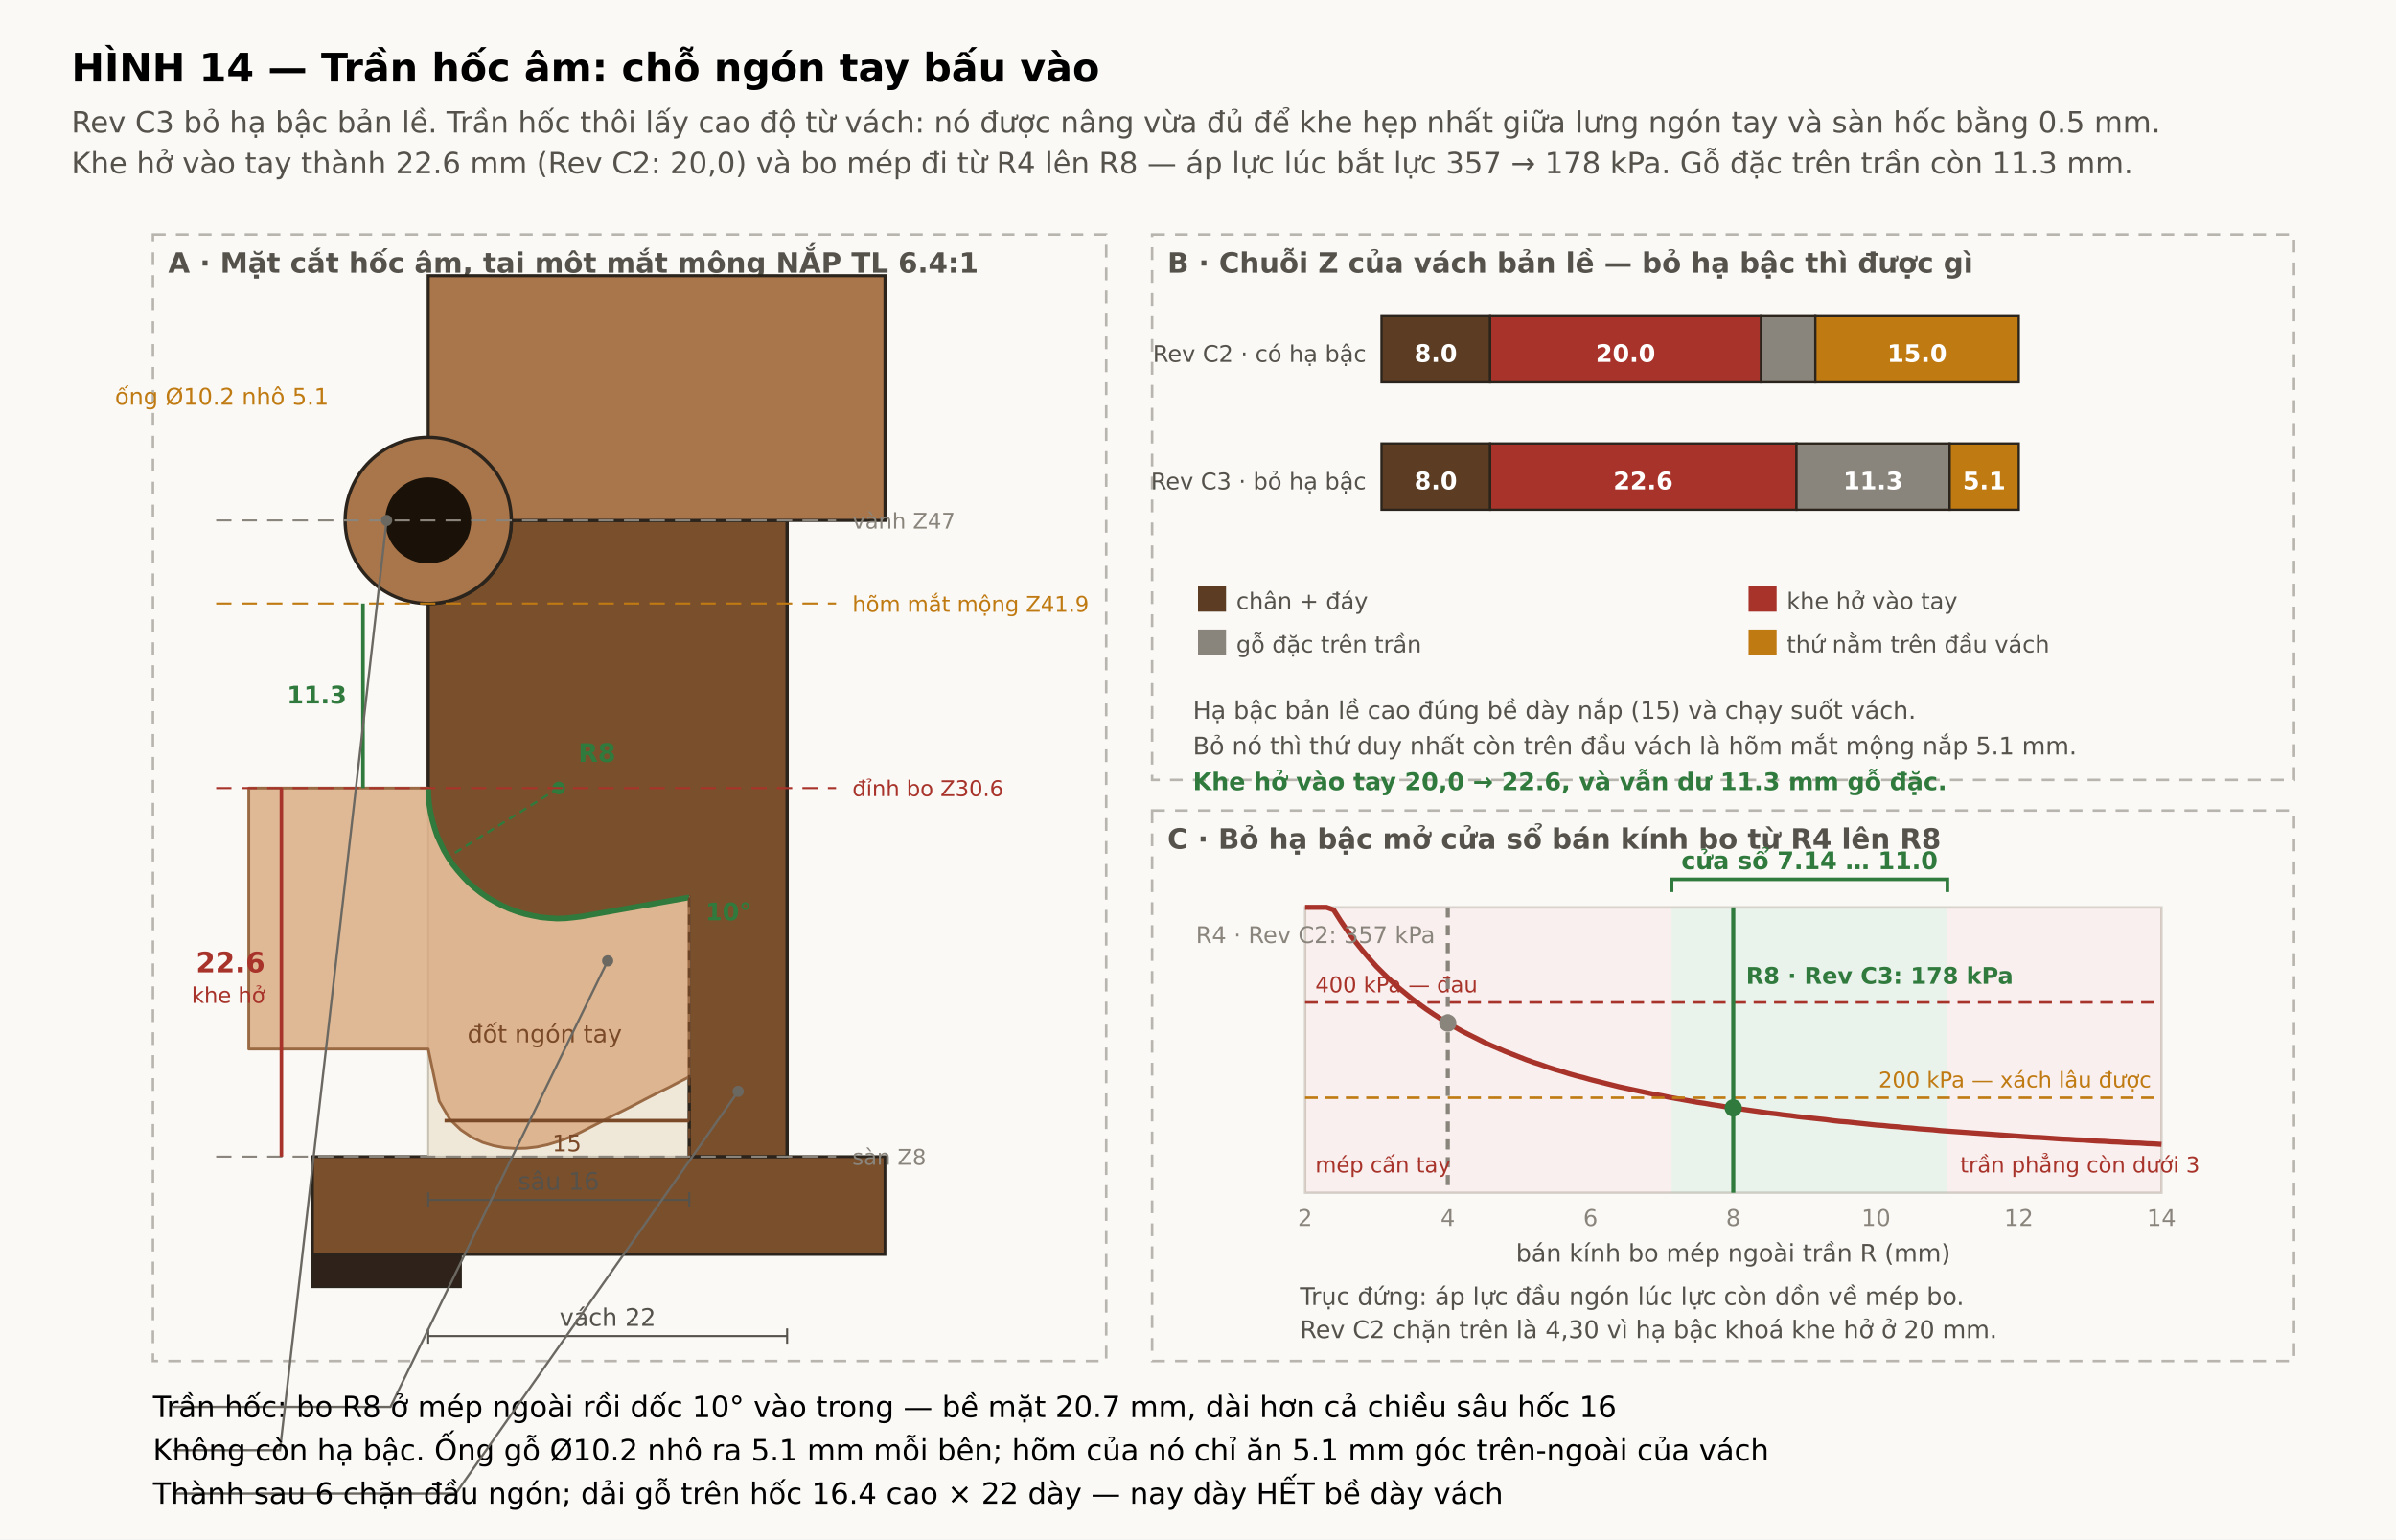
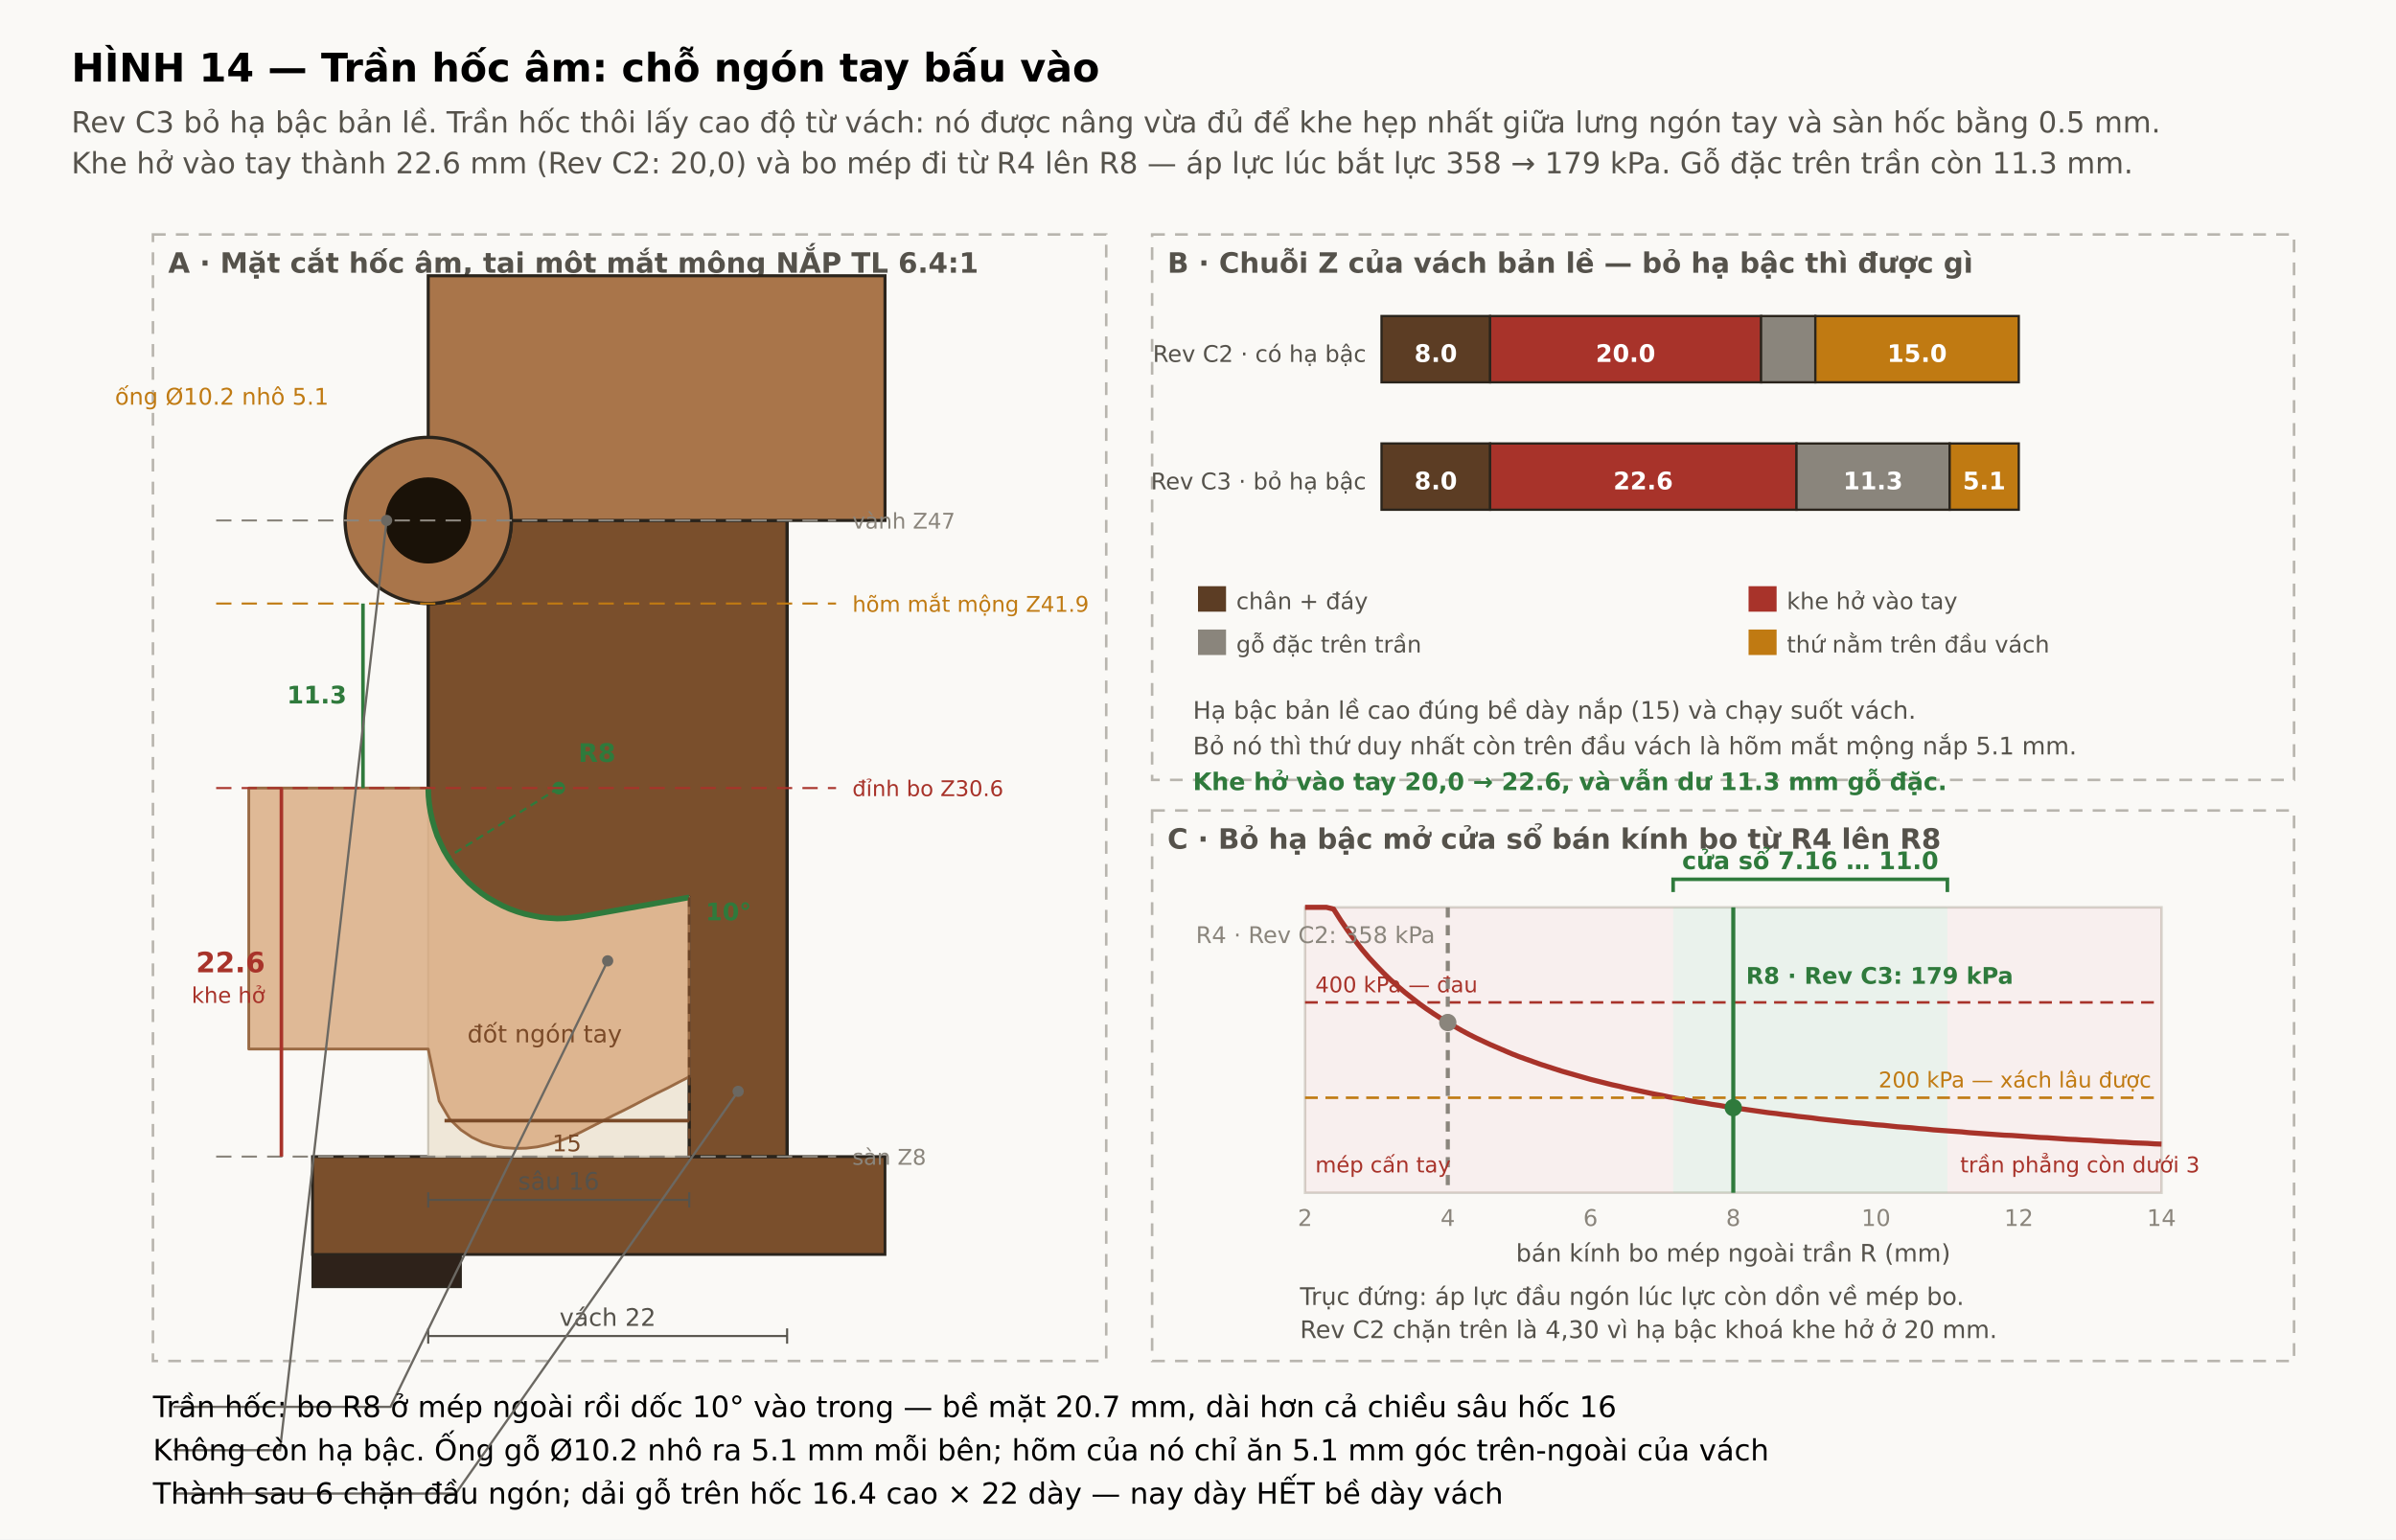
<svg xmlns="http://www.w3.org/2000/svg" width="940" height="604" viewBox="0 0 940 604" font-family="DejaVu Sans" font-size="11.5">
  <rect width="100%" height="100%" fill="#faf9f6" />
  <text x="28" y="32" font-size="15.5" font-weight="bold">HÌNH 14 — Trần hốc âm: chỗ ngón tay bấu vào</text>
  <text x="28" y="52" fill="#55524b">Rev C3 bỏ hạ bậc bản lề. Trần hốc thôi lấy cao độ từ vách: nó được nâng vừa đủ để khe hẹp nhất giữa lưng ngón tay và sàn hốc bằng 0.5 mm.</text>
-   <text x="28" y="68" fill="#55524b">Khe hở vào tay thành 22.6 mm (Rev C2: 20,0) và bo mép đi từ R4 lên R8 — áp lực lúc bắt lực 357 → 178 kPa. Gỗ đặc trên trần còn 11.3 mm.</text>
+   <text x="28" y="68" fill="#55524b">Khe hở vào tay thành 22.6 mm (Rev C2: 20,0) và bo mép đi từ R4 lên R8 — áp lực lúc bắt lực 358 → 179 kPa. Gỗ đặc trên trần còn 11.3 mm.</text>
  <defs>
    <clipPath id="cg">
      <rect x="61" y="93" width="372" height="440" />
    </clipPath>
  </defs>
  <rect x="60" y="92" width="374" height="442" fill="none" stroke="#b8b5ae" stroke-width="1" stroke-dasharray="5,4" />
  <text x="66" y="107" font-size="11" font-weight="bold" fill="#55524b">A · Mặt cắt hốc âm, tại một mắt mộng NẮP  TL 6.4:1</text>
  <g clip-path="url(#cg)">
    <rect x="122.6" y="453.8" width="224.6" height="38.4" fill="#7a4f2c" stroke="#2a241c" stroke-width="1.1" />
    <rect x="122.6" y="492.2" width="58.2" height="12.8" fill="#2e221a" stroke="#2a241c" stroke-width="0.8" />
    <polygon points="168.0,453.8 270.4,453.8 270.4,352.1 228.1,359.6 224.9,360.0 221.8,360.3 218.6,360.4 215.4,360.2 212.2,359.9 209.1,359.3 205.9,358.6 202.9,357.7 199.9,356.6 197.0,355.3 194.2,353.8 191.4,352.2 188.8,350.4 186.3,348.4 183.9,346.3 181.7,344.0 179.6,341.6 177.6,339.1 175.8,336.4 174.2,333.7 172.8,330.8 171.5,327.9 170.5,324.9 169.6,321.8 168.9,318.7 168.4,315.5 168.1,312.4 168.0,309.2" fill="#efe7d8" stroke="#c9c3b6" stroke-width="0.8" stroke-linejoin="round" />
    <polygon points="168.0,309.2 168.0,236.8 168.0,236.8 171.2,236.7 174.4,236.2 177.5,235.4 180.5,234.4 183.4,233.0 186.1,231.3 188.7,229.4 191.1,227.3 193.2,224.9 195.1,222.3 196.8,219.6 198.2,216.7 199.2,213.7 200.0,210.6 200.5,207.4 200.6,204.2 308.8,204.2 308.8,453.8 270.4,453.8 270.4,352.1 228.1,359.6 224.9,360.0 221.8,360.3 218.6,360.4 215.4,360.2 212.2,359.9 209.1,359.3 205.9,358.6 202.9,357.7 199.9,356.6 197.0,355.3 194.2,353.8 191.4,352.2 188.8,350.4 186.3,348.4 183.9,346.3 181.7,344.0 179.6,341.6 177.6,339.1 175.8,336.4 174.2,333.7 172.8,330.8 171.5,327.9 170.5,324.9 169.6,321.8 168.9,318.7 168.4,315.5 168.1,312.4 168.0,309.2" fill="#7a4f2c" stroke="#2a241c" stroke-width="1.3" stroke-linejoin="round" />
    <rect x="168.0" y="108.2" width="179.2" height="96.0" fill="#a9754a" stroke="#2a241c" stroke-width="1.2" />
    <circle cx="168.0" cy="204.2" r="32.6" fill="#a9754a" stroke="#2a241c" stroke-width="1.3" />
    <circle cx="168.0" cy="204.2" r="16.6" fill="#1a1208" stroke="#1a1208" stroke-width="0.6" />
    <polygon points="97.6,309.2 168.0,309.2 168.1,312.4 168.4,315.5 168.9,318.7 169.6,321.8 170.5,324.9 171.5,327.9 172.8,330.8 174.2,333.7 175.8,336.4 177.6,339.1 179.6,341.6 181.7,344.0 183.9,346.3 186.3,348.4 188.8,350.4 191.4,352.2 194.2,353.8 197.0,355.3 199.9,356.6 202.9,357.7 205.9,358.6 209.1,359.3 212.2,359.9 215.4,360.2 218.6,360.4 221.8,360.3 224.9,360.0 228.1,359.6 270.4,352.1 270.4,422.5 270.4,422.5 266.1,424.7 261.9,426.9 257.6,429.0 253.3,431.2 249.1,433.4 244.8,435.6 240.5,437.7 236.3,439.9 232.0,442.1 227.7,444.3 223.5,446.2 219.2,447.8 214.9,449.1 210.7,450.0 206.4,450.5 202.1,450.6 197.9,450.3 193.6,449.5 189.3,448.2 185.1,446.2 180.8,443.3 176.5,439.2 172.3,432.0 168.0,411.6 97.6,411.6" fill="#d8a97e" stroke="#9a6a44" stroke-width="1.1" stroke-linejoin="round" fill-opacity="0.80" />
    <text x="183.36" y="409.0" font-size="9.5" fill="#7a4a28">đốt ngón tay</text>
    <path d="M 174.4,439.7 L 270.4,439.7" fill="none" stroke="#7a4a28" stroke-width="1.4" />
    <text x="222.4" y="451.72" text-anchor="middle" font-size="9" fill="#7a4a28">15</text>
    <path d="M 168.0,309.2 L 168.1,312.4 L 168.4,315.5 L 168.9,318.7 L 169.6,321.8 L 170.5,324.9 L 171.5,327.9 L 172.8,330.8 L 174.2,333.7 L 175.8,336.4 L 177.6,339.1 L 179.6,341.6 L 181.7,344.0 L 183.9,346.3 L 186.3,348.4 L 188.8,350.4 L 191.4,352.2 L 194.2,353.8 L 197.0,355.3 L 199.9,356.6 L 202.9,357.7 L 205.9,358.6 L 209.1,359.3 L 212.2,359.9 L 215.4,360.2 L 218.6,360.4 L 221.8,360.3 L 224.9,360.0 L 228.1,359.6 L 270.4,352.1" fill="none" stroke="#2f7a3c" stroke-width="2.2" />
    <path d="M 270.4,453.8 L 270.4,352.1" fill="none" stroke="#6b4326" stroke-width="1.0" stroke-dasharray="4,3" />
    <circle cx="219.2" cy="309.2" r="2.2" fill="#2f7a3c" stroke="#2f7a3c" stroke-width="0.6" />
    <path d="M 219.2,309.2 L 175.8,336.3" fill="none" stroke="#2f7a3c" stroke-width="0.9" stroke-dasharray="3,2" />
    <text x="226.88" y="298.924" font-size="10" fill="#2f7a3c" font-weight="bold">R8</text>
    <text x="276.8" y="361.086" font-size="9.5" fill="#2f7a3c" font-weight="bold">10°</text>
    <path d="M 84.8,204.2 L 328.0,204.2" fill="none" stroke="#8a857c" stroke-width="0.8" stroke-dasharray="6,4" />
    <path d="M 84.8,236.8 L 328.0,236.8" fill="none" stroke="#c07a12" stroke-width="0.8" stroke-dasharray="6,4" />
    <path d="M 84.8,309.2 L 328.0,309.2" fill="none" stroke="#a8332a" stroke-width="0.8" stroke-dasharray="6,4" />
    <path d="M 84.8,453.8 L 328.0,453.8" fill="none" stroke="#8a857c" stroke-width="0.8" stroke-dasharray="6,4" />
  </g>
  <text x="334.4" y="207.4" font-size="8.5" fill="#8a857c">vành Z47</text>
  <text x="334.4" y="240.04" font-size="8.5" fill="#c07a12">hõm mắt mộng Z41.9</text>
  <text x="334.4" y="312.364" font-size="8.5" fill="#a8332a">đỉnh bo Z30.6</text>
  <text x="334.4" y="457.0" font-size="8.5" fill="#8a857c">sàn Z8</text>
  <line x1="110.4" y1="453.8" x2="110.4" y2="309.2" stroke="#a8332a" stroke-width="1.4" />
  <text x="104.0" y="381.482" text-anchor="end" font-size="11" fill="#a8332a" font-weight="bold">22.6</text>
  <text x="104.0" y="393.482" text-anchor="end" font-size="8.5" fill="#a8332a">khe hở</text>
  <line x1="142.4" y1="309.2" x2="142.4" y2="236.8" stroke="#2f7a3c" stroke-width="1.4" />
  <text x="136.0" y="276.002" text-anchor="end" font-size="9.5" fill="#2f7a3c" font-weight="bold">11.3</text>
  <line x1="168.0" y1="470.8" x2="270.4" y2="470.8" stroke="#55524b" stroke-width="0.8" />
  <line x1="168.0" y1="467.8" x2="168.0" y2="473.8" stroke="#55524b" stroke-width="0.8" />
  <line x1="270.4" y1="467.8" x2="270.4" y2="473.8" stroke="#55524b" stroke-width="0.8" />
  <text x="219.2" y="466.8" text-anchor="middle" font-size="9.5" fill="#55524b">sâu 16</text>
  <line x1="168.0" y1="524.2" x2="308.8" y2="524.2" stroke="#55524b" stroke-width="0.8" />
  <line x1="168.0" y1="521.2" x2="168.0" y2="527.2" stroke="#55524b" stroke-width="0.8" />
  <line x1="308.8" y1="521.2" x2="308.8" y2="527.2" stroke="#55524b" stroke-width="0.8" />
  <text x="238.4" y="520.2" text-anchor="middle" font-size="9.5" fill="#55524b">vách 22</text>
  <text x="128.96" y="158.76" text-anchor="end" font-size="9" fill="#c07a12">ống Ø10.2 nhô 5.1</text>
  <rect x="452" y="92" width="448" height="214" fill="none" stroke="#b8b5ae" stroke-width="1" stroke-dasharray="5,4" />
  <text x="458" y="107" font-size="11" font-weight="bold" fill="#55524b">B · Chuỗi Z của vách bản lề — bỏ hạ bậc thì được gì</text>
  <text x="536" y="142" text-anchor="end" font-size="9" fill="#55524b">Rev C2 · có hạ bậc</text>
  <rect x="542.0" y="124" width="42.6" height="26" fill="#5c3d24" stroke="#2a241c" stroke-width="0.9" />
  <text x="563.277" y="142" text-anchor="middle" font-size="9.5" fill="#fff" font-weight="bold">8.0</text>
  <rect x="584.6" y="124" width="106.4" height="26" fill="#a8332a" stroke="#2a241c" stroke-width="0.9" />
  <text x="637.745" y="142" text-anchor="middle" font-size="9.5" fill="#fff" font-weight="bold">20.0</text>
  <rect x="690.9" y="124" width="21.3" height="26" fill="#8a857c" stroke="#2a241c" stroke-width="0.9" />
  <rect x="712.2" y="124" width="79.8" height="26" fill="#c07a12" stroke="#2a241c" stroke-width="0.9" />
  <text x="752.106" y="142" text-anchor="middle" font-size="9.5" fill="#fff" font-weight="bold">15.0</text>
  <text x="536" y="192" text-anchor="end" font-size="9" fill="#55524b">Rev C3 · bỏ hạ bậc</text>
  <rect x="542.0" y="174" width="42.6" height="26" fill="#5c3d24" stroke="#2a241c" stroke-width="0.9" />
  <text x="563.277" y="192" text-anchor="middle" font-size="9.5" fill="#fff" font-weight="bold">8.0</text>
  <rect x="584.6" y="174" width="120.2" height="26" fill="#a8332a" stroke="#2a241c" stroke-width="0.9" />
  <text x="644.658" y="192" text-anchor="middle" font-size="9.5" fill="#fff" font-weight="bold">22.6</text>
  <rect x="704.8" y="174" width="60.1" height="26" fill="#8a857c" stroke="#2a241c" stroke-width="0.9" />
  <text x="734.817" y="192" text-anchor="middle" font-size="9.5" fill="#fff" font-weight="bold">11.3</text>
  <rect x="764.9" y="174" width="27.1" height="26" fill="#c07a12" stroke="#2a241c" stroke-width="0.9" />
  <text x="778.436" y="192" text-anchor="middle" font-size="9.5" fill="#fff" font-weight="bold">5.1</text>
  <rect x="470" y="230" width="11" height="10" fill="#5c3d24" />
  <text x="485" y="239" font-size="9" fill="#55524b">chân + đáy</text>
  <rect x="686" y="230" width="11" height="10" fill="#a8332a" />
  <text x="701" y="239" font-size="9" fill="#55524b">khe hở vào tay</text>
  <rect x="470" y="247" width="11" height="10" fill="#8a857c" />
  <text x="485" y="256" font-size="9" fill="#55524b">gỗ đặc trên trần</text>
  <rect x="686" y="247" width="11" height="10" fill="#c07a12" />
  <text x="701" y="256" font-size="9" fill="#55524b">thứ nằm trên đầu vách</text>
  <text x="468" y="282" font-size="9.5" fill="#55524b">Hạ bậc bản lề cao đúng bề dày nắp (15) và chạy suốt vách.</text>
  <text x="468" y="296" font-size="9.5" fill="#55524b">Bỏ nó thì thứ duy nhất còn trên đầu vách là hõm mắt mộng nắp 5.1 mm.</text>
  <text x="468" y="310" font-size="9.5" fill="#2f7a3c" font-weight="bold">Khe hở vào tay 20,0 → 22.6, và vẫn dư 11.3 mm gỗ đặc.</text>
  <rect x="452" y="318" width="448" height="216" fill="none" stroke="#b8b5ae" stroke-width="1" stroke-dasharray="5,4" />
  <text x="458" y="333" font-size="11" font-weight="bold" fill="#55524b">C · Bỏ hạ bậc mở cửa sổ bán kính bo từ R4 lên R8</text>
  <rect x="512" y="356" width="336" height="112" fill="#fff" stroke="#d8d5ce" />
-   <rect x="512" y="356" width="143.8" height="112" fill="#a8332a" fill-opacity="0.08" />
+   <rect x="512" y="356" width="144.4" height="112" fill="#a8332a" fill-opacity="0.08" />
  <rect x="764.0" y="356" width="84.0" height="112" fill="#a8332a" fill-opacity="0.08" />
-   <rect x="655.8" y="356" width="108.2" height="112" fill="#2f7a3c" fill-opacity="0.10" />
-   <path d="M 512.0,356.0 L 514.8,356.0 L 517.6,356.0 L 520.4,356.0 L 523.2,357.0 L 526.0,361.4 L 528.8,365.5 L 531.6,369.3 L 534.4,372.8 L 537.2,376.1 L 540.0,379.2 L 542.8,382.0 L 545.6,384.7 L 548.4,387.3 L 551.2,389.6 L 554.0,391.9 L 556.8,394.0 L 559.6,396.0 L 562.4,397.9 L 565.2,399.7 L 568.0,401.4 L 570.8,403.0 L 573.6,404.6 L 576.4,406.0 L 579.2,407.4 L 582.0,408.8 L 584.8,410.1 L 587.6,411.3 L 590.4,412.5 L 593.2,413.6 L 596.0,414.7 L 598.8,415.8 L 601.6,416.8 L 604.4,417.7 L 607.2,418.7 L 610.0,419.6 L 612.8,420.4 L 615.6,421.3 L 618.4,422.1 L 621.2,422.8 L 624.0,423.6 L 626.8,424.3 L 629.6,425.0 L 632.4,425.7 L 635.2,426.4 L 638.0,427.0 L 640.8,427.6 L 643.6,428.2 L 646.4,428.8 L 649.2,429.4 L 652.0,429.9 L 654.8,430.5 L 657.6,431.0 L 660.4,431.5 L 663.2,432.0 L 666.0,432.5 L 668.8,432.9 L 671.6,433.4 L 674.4,433.8 L 677.2,434.3 L 680.0,434.7 L 682.8,435.1 L 685.6,435.5 L 688.4,435.9 L 691.2,436.3 L 694.0,436.7 L 696.8,437.0 L 699.6,437.4 L 702.4,437.7 L 705.2,438.1 L 708.0,438.4 L 710.8,438.7 L 713.6,439.0 L 716.4,439.3 L 719.2,439.7 L 722.0,440.0 L 724.8,440.2 L 727.6,440.5 L 730.4,440.8 L 733.2,441.1 L 736.0,441.4 L 738.8,441.6 L 741.6,441.9 L 744.4,442.1 L 747.2,442.4 L 750.0,442.6 L 752.8,442.9 L 755.6,443.1 L 758.4,443.3 L 761.2,443.6 L 764.0,443.8 L 766.8,444.0 L 769.6,444.2 L 772.4,444.4 L 775.2,444.6 L 778.0,444.8 L 780.8,445.0 L 783.6,445.2 L 786.4,445.4 L 789.2,445.6 L 792.0,445.8 L 794.8,446.0 L 797.6,446.2 L 800.4,446.3 L 803.2,446.5 L 806.0,446.7 L 808.8,446.9 L 811.6,447.0 L 814.4,447.2 L 817.2,447.3 L 820.0,447.5 L 822.8,447.7 L 825.6,447.8 L 828.4,448.0 L 831.2,448.1 L 834.0,448.3 L 836.8,448.4 L 839.6,448.5 L 842.4,448.7 L 845.2,448.8 L 848.0,449.0" fill="none" stroke="#a8332a" stroke-width="2" />
+   <rect x="656.4" y="356" width="107.6" height="112" fill="#2f7a3c" fill-opacity="0.10" />
+   <path d="M 512.0,356.0 L 514.8,356.0 L 517.6,356.0 L 520.4,356.0 L 523.2,356.7 L 526.0,361.1 L 528.8,365.2 L 531.6,369.0 L 534.4,372.6 L 537.2,375.9 L 540.0,378.9 L 542.8,381.8 L 545.6,384.5 L 548.4,387.0 L 551.2,389.4 L 554.0,391.6 L 556.8,393.8 L 559.6,395.8 L 562.4,397.7 L 565.2,399.5 L 568.0,401.2 L 570.8,402.8 L 573.6,404.4 L 576.4,405.9 L 579.2,407.3 L 582.0,408.6 L 584.8,409.9 L 587.6,411.1 L 590.4,412.3 L 593.2,413.5 L 596.0,414.6 L 598.8,415.6 L 601.6,416.6 L 604.4,417.6 L 607.2,418.5 L 610.0,419.4 L 612.8,420.3 L 615.6,421.1 L 618.4,421.9 L 621.2,422.7 L 624.0,423.5 L 626.8,424.2 L 629.6,424.9 L 632.4,425.6 L 635.2,426.2 L 638.0,426.9 L 640.8,427.5 L 643.6,428.1 L 646.4,428.7 L 649.2,429.3 L 652.0,429.8 L 654.8,430.4 L 657.6,430.9 L 660.4,431.4 L 663.2,431.9 L 666.0,432.4 L 668.8,432.8 L 671.6,433.3 L 674.4,433.7 L 677.2,434.2 L 680.0,434.6 L 682.8,435.0 L 685.6,435.4 L 688.4,435.8 L 691.2,436.2 L 694.0,436.6 L 696.8,436.9 L 699.6,437.3 L 702.4,437.6 L 705.2,438.0 L 708.0,438.3 L 710.8,438.6 L 713.6,439.0 L 716.4,439.3 L 719.2,439.6 L 722.0,439.9 L 724.8,440.2 L 727.6,440.5 L 730.4,440.7 L 733.2,441.0 L 736.0,441.3 L 738.8,441.5 L 741.6,441.8 L 744.4,442.1 L 747.2,442.3 L 750.0,442.5 L 752.8,442.8 L 755.6,443.0 L 758.4,443.3 L 761.2,443.5 L 764.0,443.7 L 766.8,443.9 L 769.6,444.1 L 772.4,444.4 L 775.2,444.6 L 778.0,444.8 L 780.8,445.0 L 783.6,445.2 L 786.4,445.4 L 789.2,445.5 L 792.0,445.7 L 794.8,445.9 L 797.6,446.1 L 800.4,446.3 L 803.2,446.4 L 806.0,446.6 L 808.8,446.8 L 811.6,447.0 L 814.4,447.1 L 817.2,447.3 L 820.0,447.4 L 822.8,447.6 L 825.6,447.8 L 828.4,447.9 L 831.2,448.1 L 834.0,448.2 L 836.8,448.4 L 839.6,448.5 L 842.4,448.6 L 845.2,448.8 L 848.0,448.9" fill="none" stroke="#a8332a" stroke-width="2" />
  <line x1="512" y1="393.3" x2="848" y2="393.3" stroke="#a8332a" stroke-width="1" stroke-dasharray="5,3" />
  <text x="516" y="389.333" text-anchor="start" font-size="8.5" fill="#a8332a">400 kPa — đau</text>
  <line x1="512" y1="430.7" x2="848" y2="430.7" stroke="#c07a12" stroke-width="1" stroke-dasharray="5,3" />
  <text x="844" y="426.667" text-anchor="end" font-size="8.5" fill="#c07a12">200 kPa — xách lâu được</text>
  <line x1="568.0" y1="356" x2="568.0" y2="468" stroke="#8a857c" stroke-width="1.6" stroke-dasharray="4,3" />
-   <circle cx="568.0" cy="401.4" r="3.4" fill="#8a857c" />
-   <text x="563.0" y="370" text-anchor="end" font-size="9" fill="#8a857c" font-weight="normal">R4 · Rev C2: 357 kPa</text>
+   <circle cx="568.0" cy="401.2" r="3.4" fill="#8a857c" />
+   <text x="563.0" y="370" text-anchor="end" font-size="9" fill="#8a857c" font-weight="normal">R4 · Rev C2: 358 kPa</text>
  <line x1="680.0" y1="356" x2="680.0" y2="468" stroke="#2f7a3c" stroke-width="1.6" />
-   <circle cx="680.0" cy="434.7" r="3.4" fill="#2f7a3c" />
-   <text x="685.0" y="386" text-anchor="start" font-size="9" fill="#2f7a3c" font-weight="bold">R8 · Rev C3: 178 kPa</text>
-   <path d="M 655.8,350 L 655.8,345 L 764.0,345 L 764.0,350" fill="none" stroke="#2f7a3c" stroke-width="1.4" />
-   <text x="709.925" y="341" text-anchor="middle" font-size="9.5" fill="#2f7a3c" font-weight="bold">cửa sổ 7.14 … 11.0</text>
+   <circle cx="680.0" cy="434.6" r="3.4" fill="#2f7a3c" />
+   <text x="685.0" y="386" text-anchor="start" font-size="9" fill="#2f7a3c" font-weight="bold">R8 · Rev C3: 179 kPa</text>
+   <path d="M 656.4,350 L 656.4,345 L 764.0,345 L 764.0,350" fill="none" stroke="#2f7a3c" stroke-width="1.4" />
+   <text x="710.21" y="341" text-anchor="middle" font-size="9.5" fill="#2f7a3c" font-weight="bold">cửa sổ 7.16 … 11.0</text>
  <text x="769.0" y="460" font-size="8.5" fill="#a8332a">trần phẳng còn dưới 3</text>
  <text x="516" y="460" font-size="8.5" fill="#a8332a">mép cấn tay</text>
  <text x="512.0" y="481" text-anchor="middle" font-size="9" fill="#8a857c">2</text>
  <text x="568.0" y="481" text-anchor="middle" font-size="9" fill="#8a857c">4</text>
  <text x="624.0" y="481" text-anchor="middle" font-size="9" fill="#8a857c">6</text>
  <text x="680.0" y="481" text-anchor="middle" font-size="9" fill="#8a857c">8</text>
  <text x="736.0" y="481" text-anchor="middle" font-size="9" fill="#8a857c">10</text>
  <text x="792.0" y="481" text-anchor="middle" font-size="9" fill="#8a857c">12</text>
  <text x="848.0" y="481" text-anchor="middle" font-size="9" fill="#8a857c">14</text>
  <text x="680.0" y="495" text-anchor="middle" font-size="9.5" fill="#55524b">bán kính bo mép ngoài trần  R (mm)</text>
  <text x="510" y="512" font-size="9.5" fill="#55524b">Trục đứng: áp lực đầu ngón lúc lực còn dồn về mép bo.</text>
  <text x="510" y="525" font-size="9.5" fill="#55524b">Rev C2 chặn trên là 4,30 vì hạ bậc khoá khe hở ở 20 mm.</text>
  <polyline points="68,552 153.2,552 238.4,377.0" fill="none" stroke="#6b6862" stroke-width="0.9" />
  <circle cx="238.4" cy="377.0" r="2.2" fill="#6b6862" />
  <text x="60" y="556" text-anchor="start">Trần hốc: bo R8 ở mép ngoài rồi dốc 10° vào trong — bề mặt 20.7 mm, dài hơn cả chiều sâu hốc 16</text>
  <polyline points="68,569 109.84,569 151.68,204.2" fill="none" stroke="#6b6862" stroke-width="0.9" />
  <circle cx="151.68" cy="204.2" r="2.2" fill="#6b6862" />
  <text x="60" y="573" text-anchor="start">Không còn hạ bậc. Ống gỗ Ø10.2 nhô ra 5.1 mm mỗi bên; hõm của nó chỉ ăn 5.1 mm góc trên-ngoài của vách</text>
  <polyline points="68,586 178.8,586 289.6,428.2" fill="none" stroke="#6b6862" stroke-width="0.9" />
  <circle cx="289.6" cy="428.2" r="2.2" fill="#6b6862" />
  <text x="60" y="590" text-anchor="start">Thành sau 6 chặn đầu ngón; dải gỗ trên hốc 16.4 cao × 22 dày — nay dày HẾT bề dày vách</text>
</svg>
